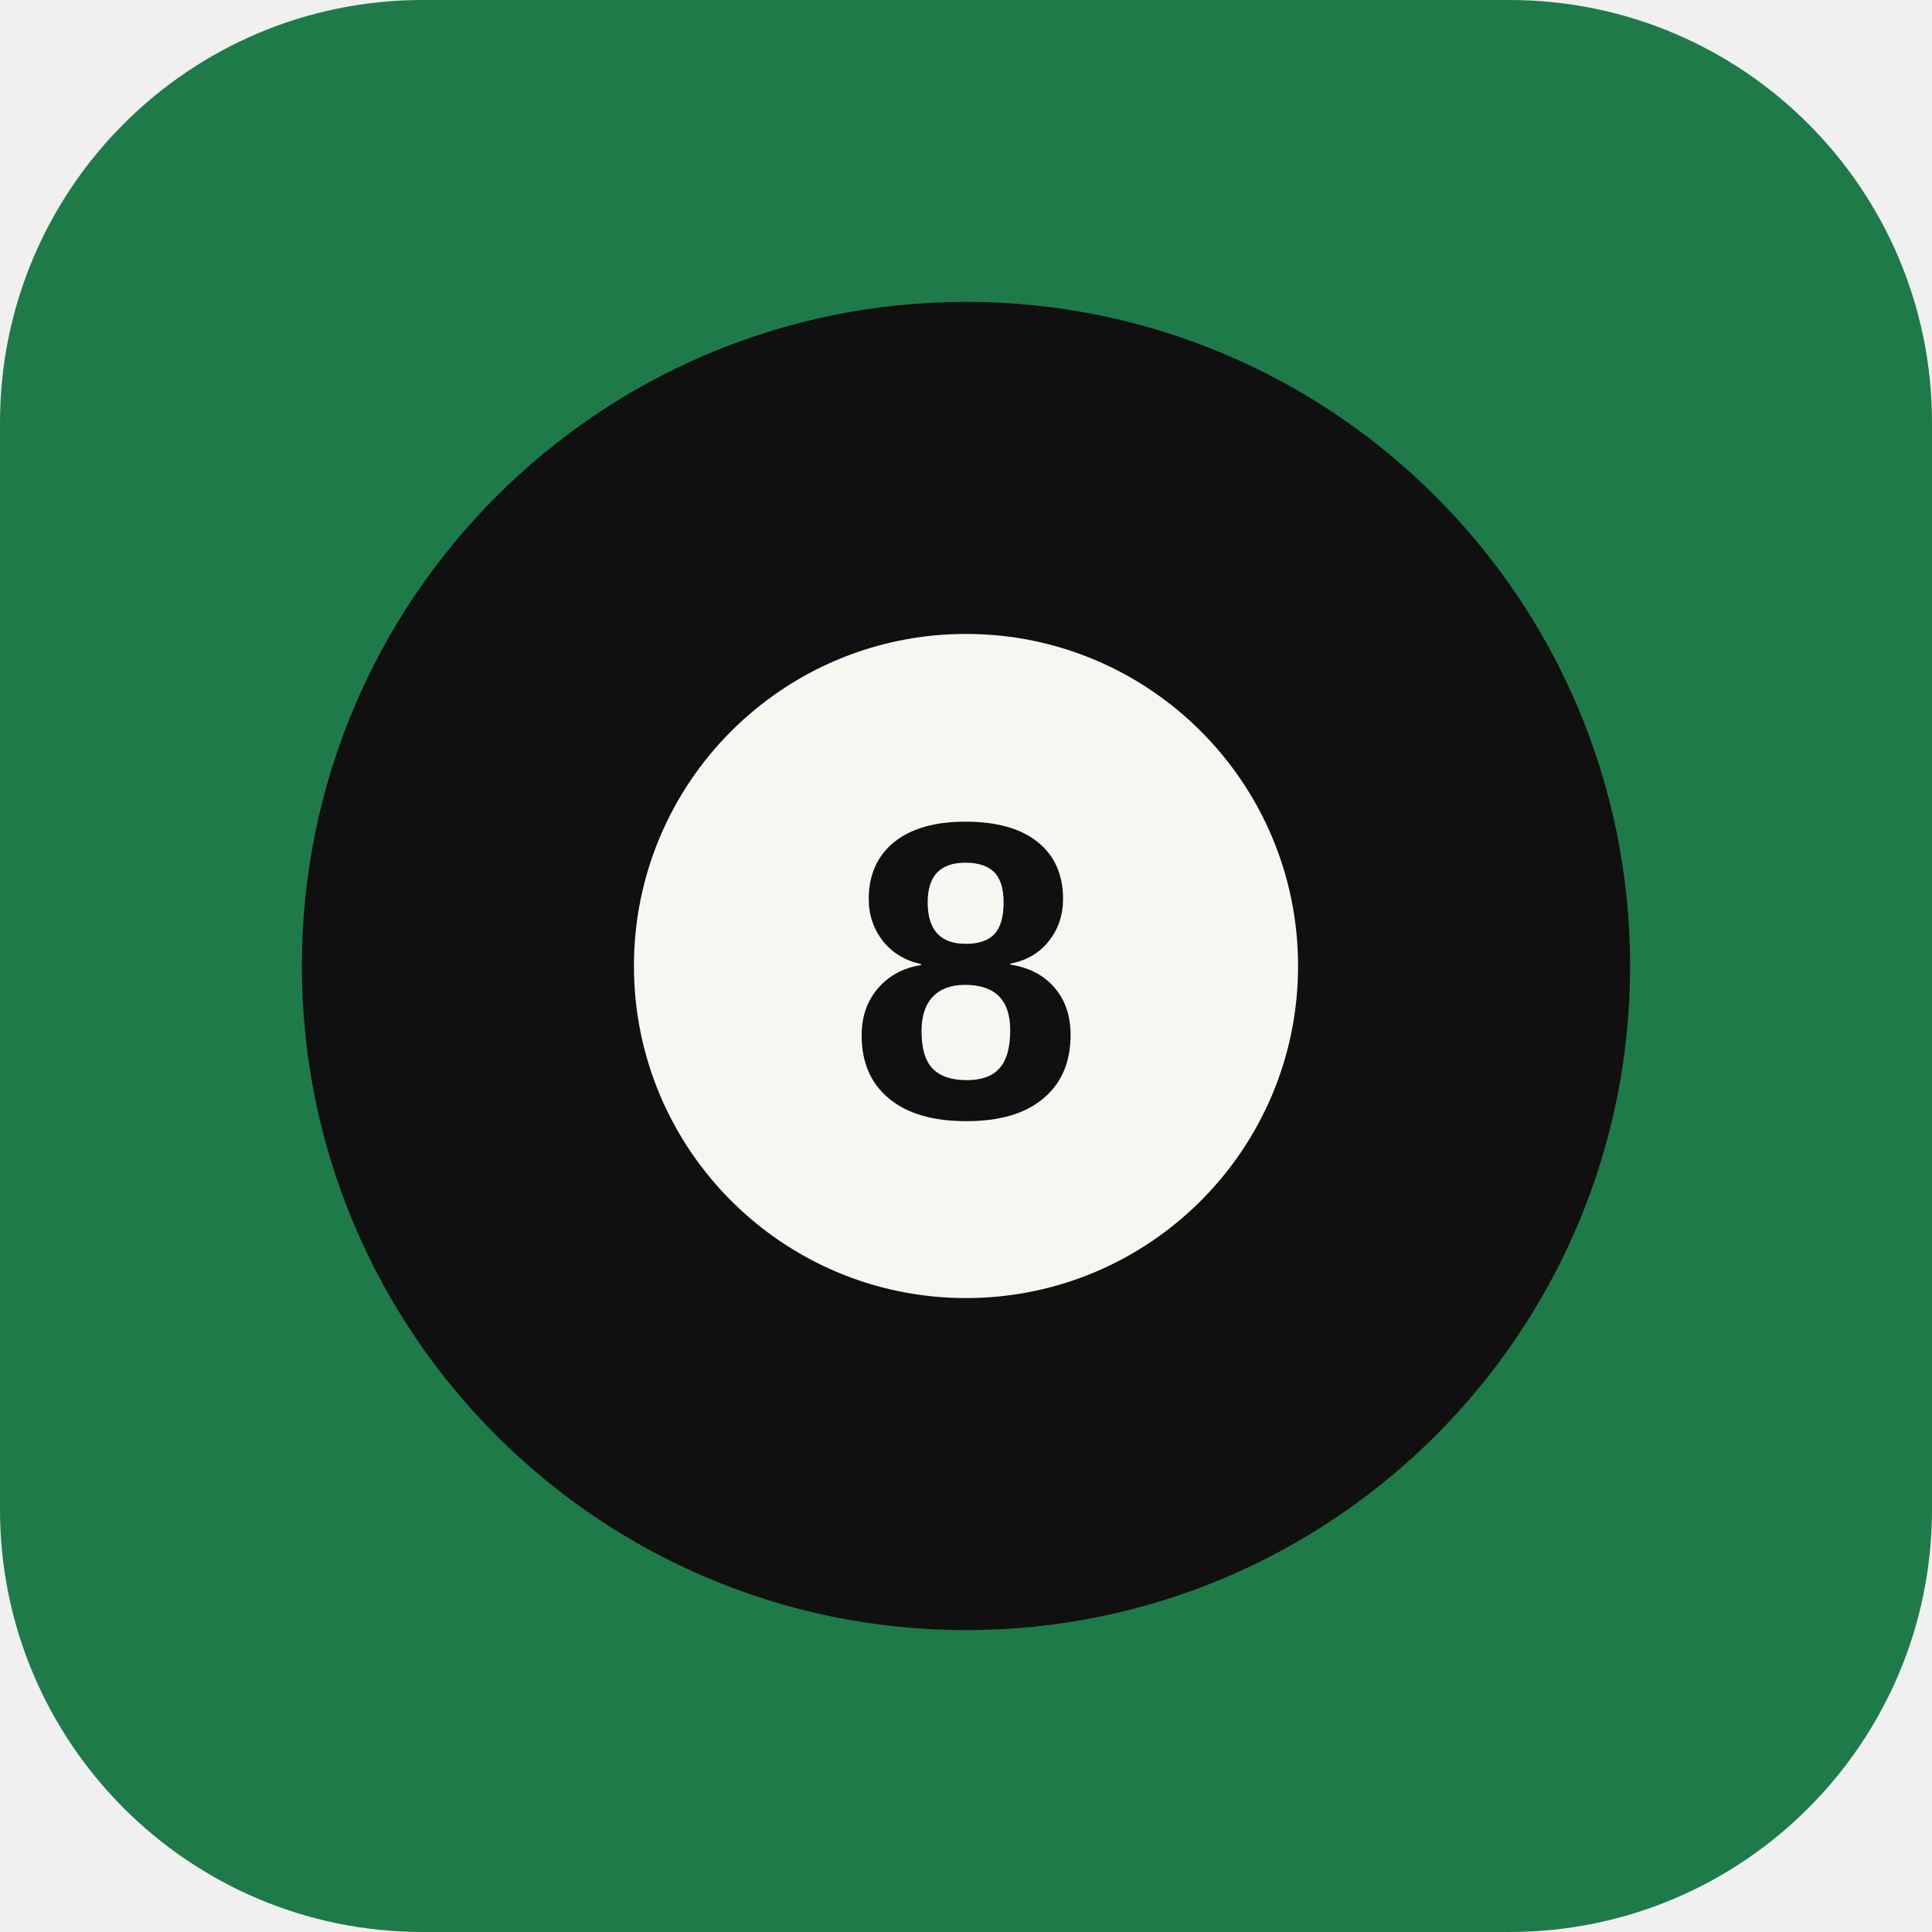
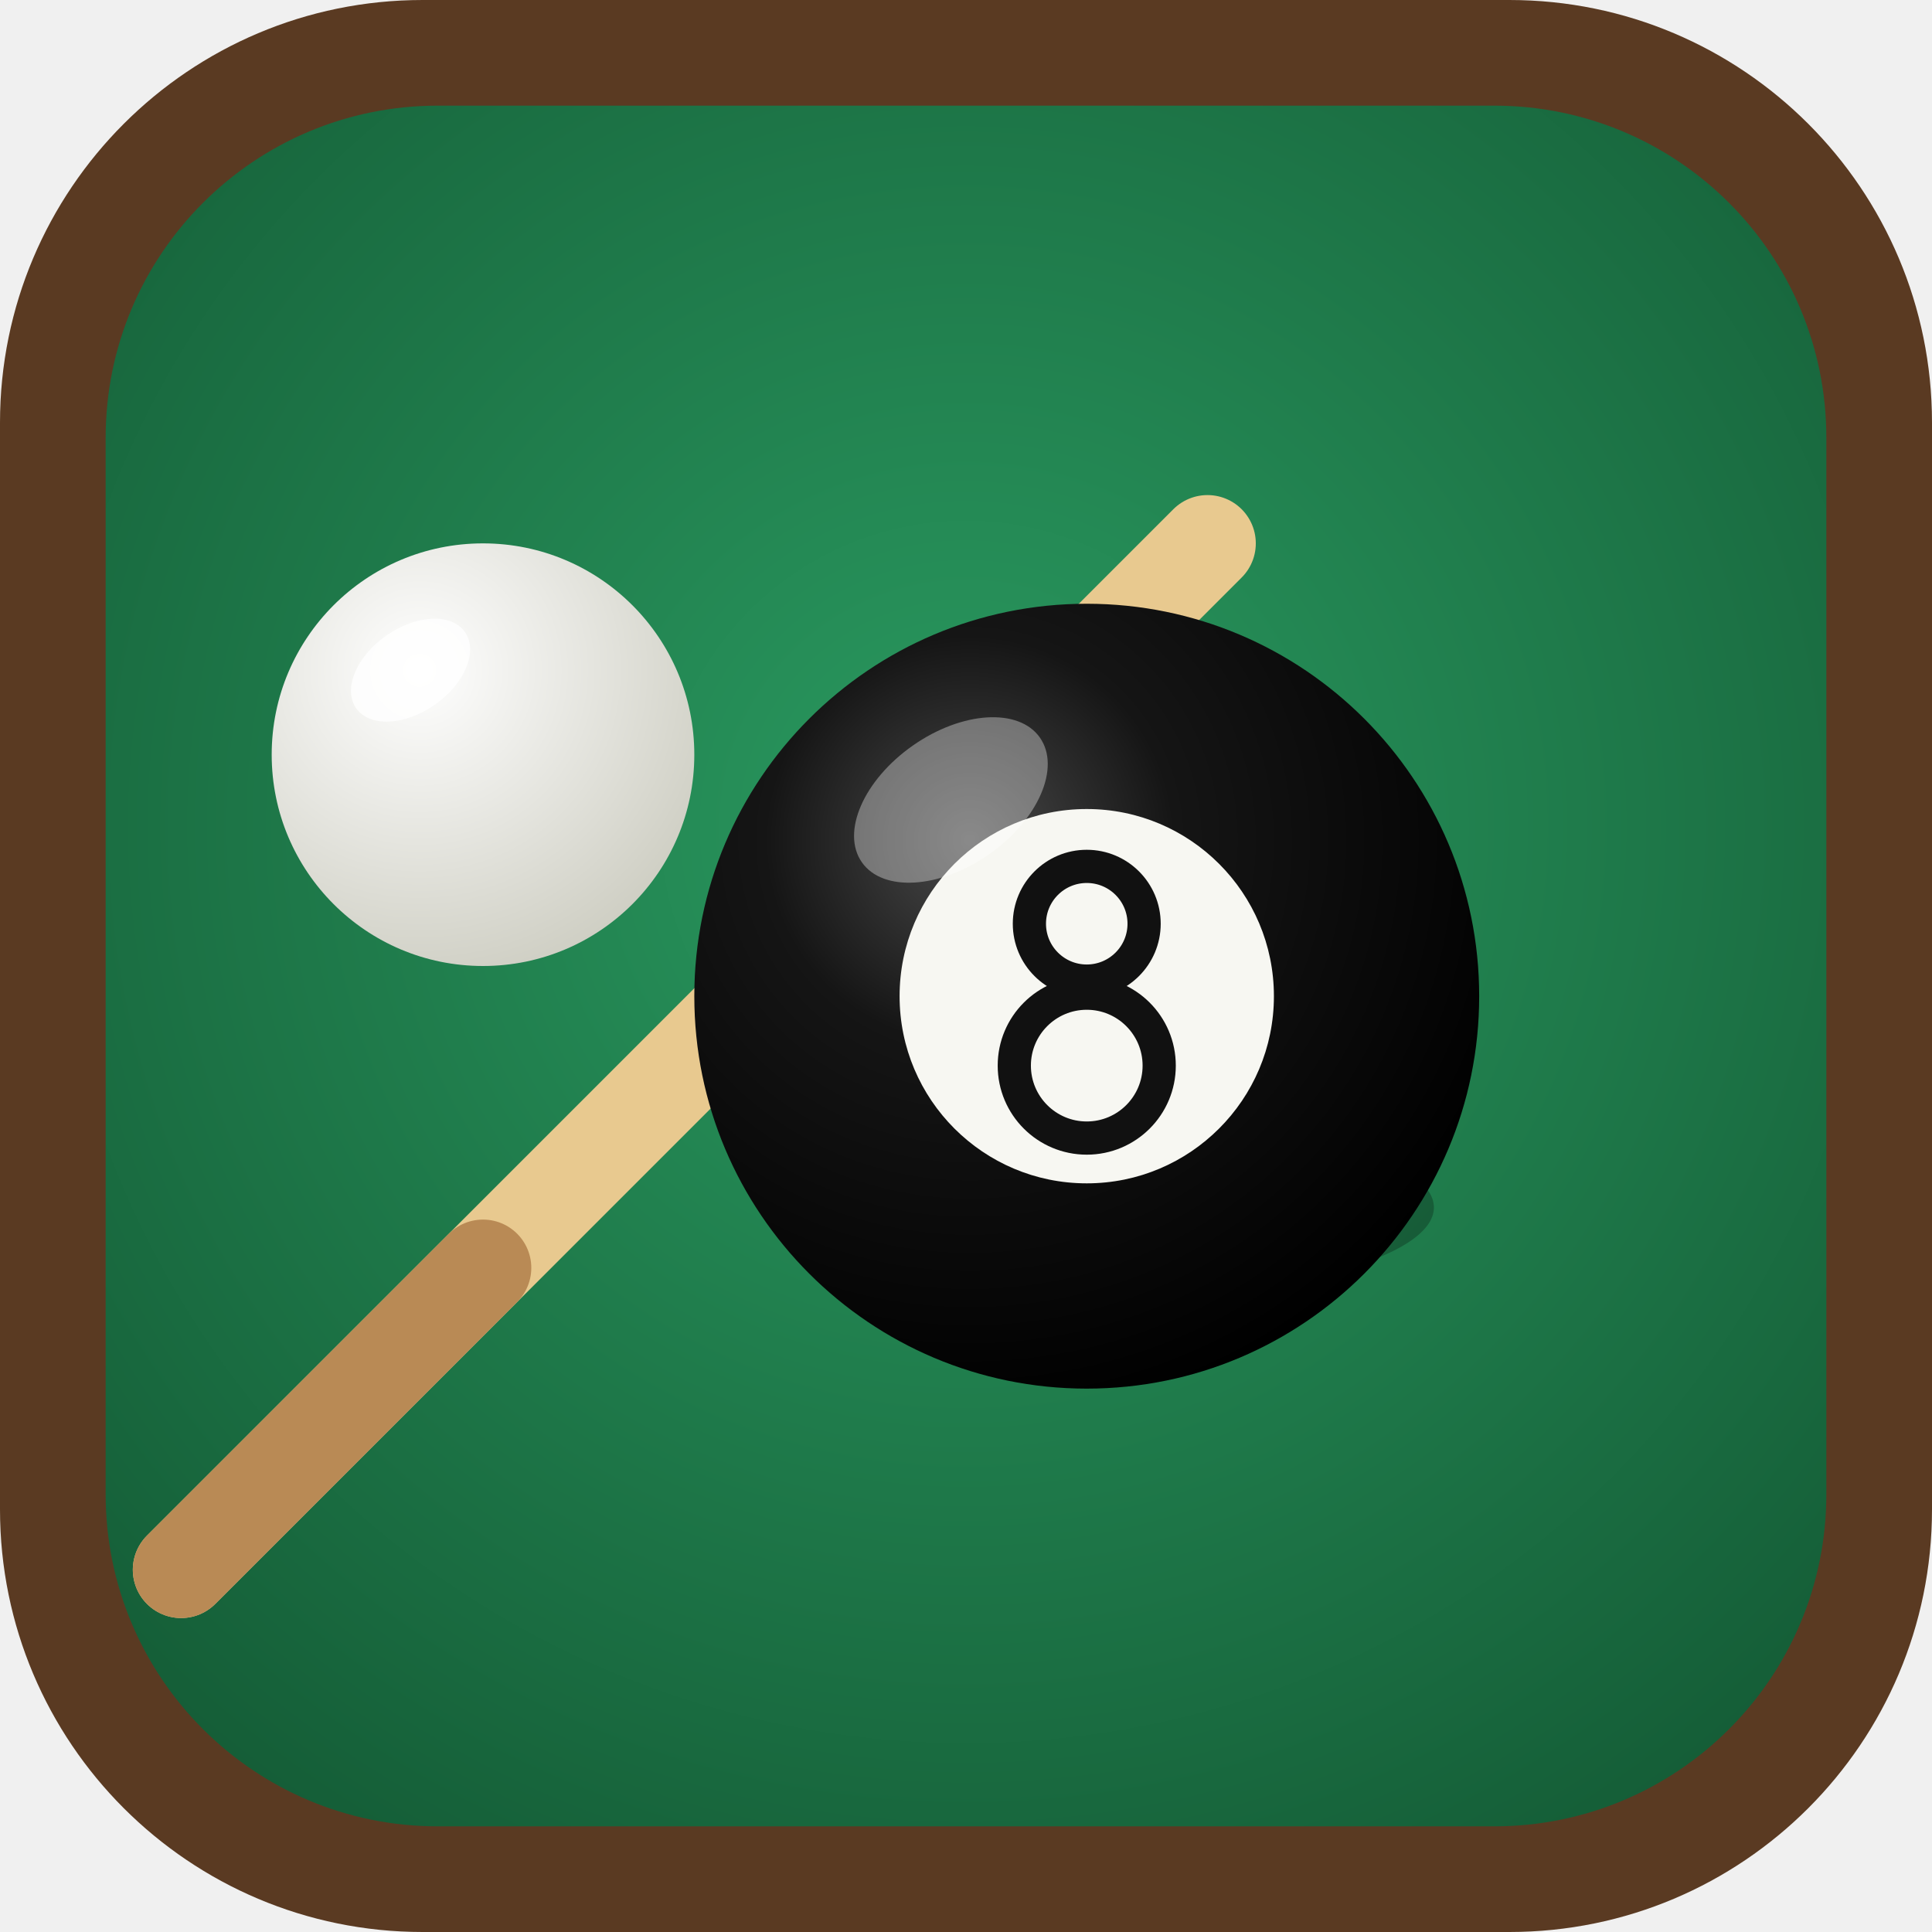
<svg xmlns="http://www.w3.org/2000/svg" viewBox="0 0 64 64">
-   <rect width="64" height="64" rx="14" fill="#1f7a4a" />
-   <circle cx="32" cy="32" r="22" fill="#101010" />
-   <circle cx="32" cy="32" r="11" fill="#f7f7f2" />
-   <text x="32" y="37" font-family="Arial Black,Arial" font-weight="900" font-size="14" text-anchor="middle" fill="#101010">8</text>
+   <defs>
+     <radialGradient id="f" cx="50%" cy="42%" r="70%">
+       <stop offset="0" stop-color="#2a9a60" />
+       <stop offset="1" stop-color="#145c36" />
+     </radialGradient>
+     <radialGradient id="b" cx="35%" cy="30%" r="75%">
+       <stop offset="0" stop-color="#4a4a4a" />
+       <stop offset="0.35" stop-color="#151515" />
+       <stop offset="1" stop-color="#000" />
+     </radialGradient>
+     <radialGradient id="w" cx="35%" cy="30%" r="75%">
+       <stop offset="0" stop-color="#fff" />
+       <stop offset="1" stop-color="#cfcfc4" />
+     </radialGradient>
+   </defs>
+   <rect width="64" height="64" rx="14" fill="#5a3a22" />
+   <rect x="3.5" y="3.5" width="57" height="57" rx="11" fill="url(#f)" />
+   <path d="M6 52 L40 18" stroke="#e8c98f" stroke-width="3.2" stroke-linecap="round" />
+   <path d="M6 52 L16 42" stroke="#b98a55" stroke-width="3.2" stroke-linecap="round" />
+   <ellipse cx="36.5" cy="40" rx="11" ry="3" fill="#000" opacity=".25" />
+   <circle cx="36" cy="33" r="13" fill="url(#b)" />
+   <circle cx="36" cy="33" r="6.2" fill="#f7f7f2" />
+   <circle cx="36" cy="30.6" r="1.9" fill="none" stroke="#111" stroke-width="1.1" />
+   <circle cx="36" cy="35.3" r="2.4" fill="none" stroke="#111" stroke-width="1.1" />
+   <ellipse cx="31.5" cy="26.5" rx="3.6" ry="2.2" fill="#fff" opacity=".35" transform="rotate(-35 31.5 26.5)" />
+   <circle cx="16" cy="25" r="7" fill="url(#w)" />
+   <ellipse cx="13.6" cy="22.2" rx="2.2" ry="1.4" fill="#fff" opacity=".8" transform="rotate(-35 13.6 22.2)" />
</svg>
